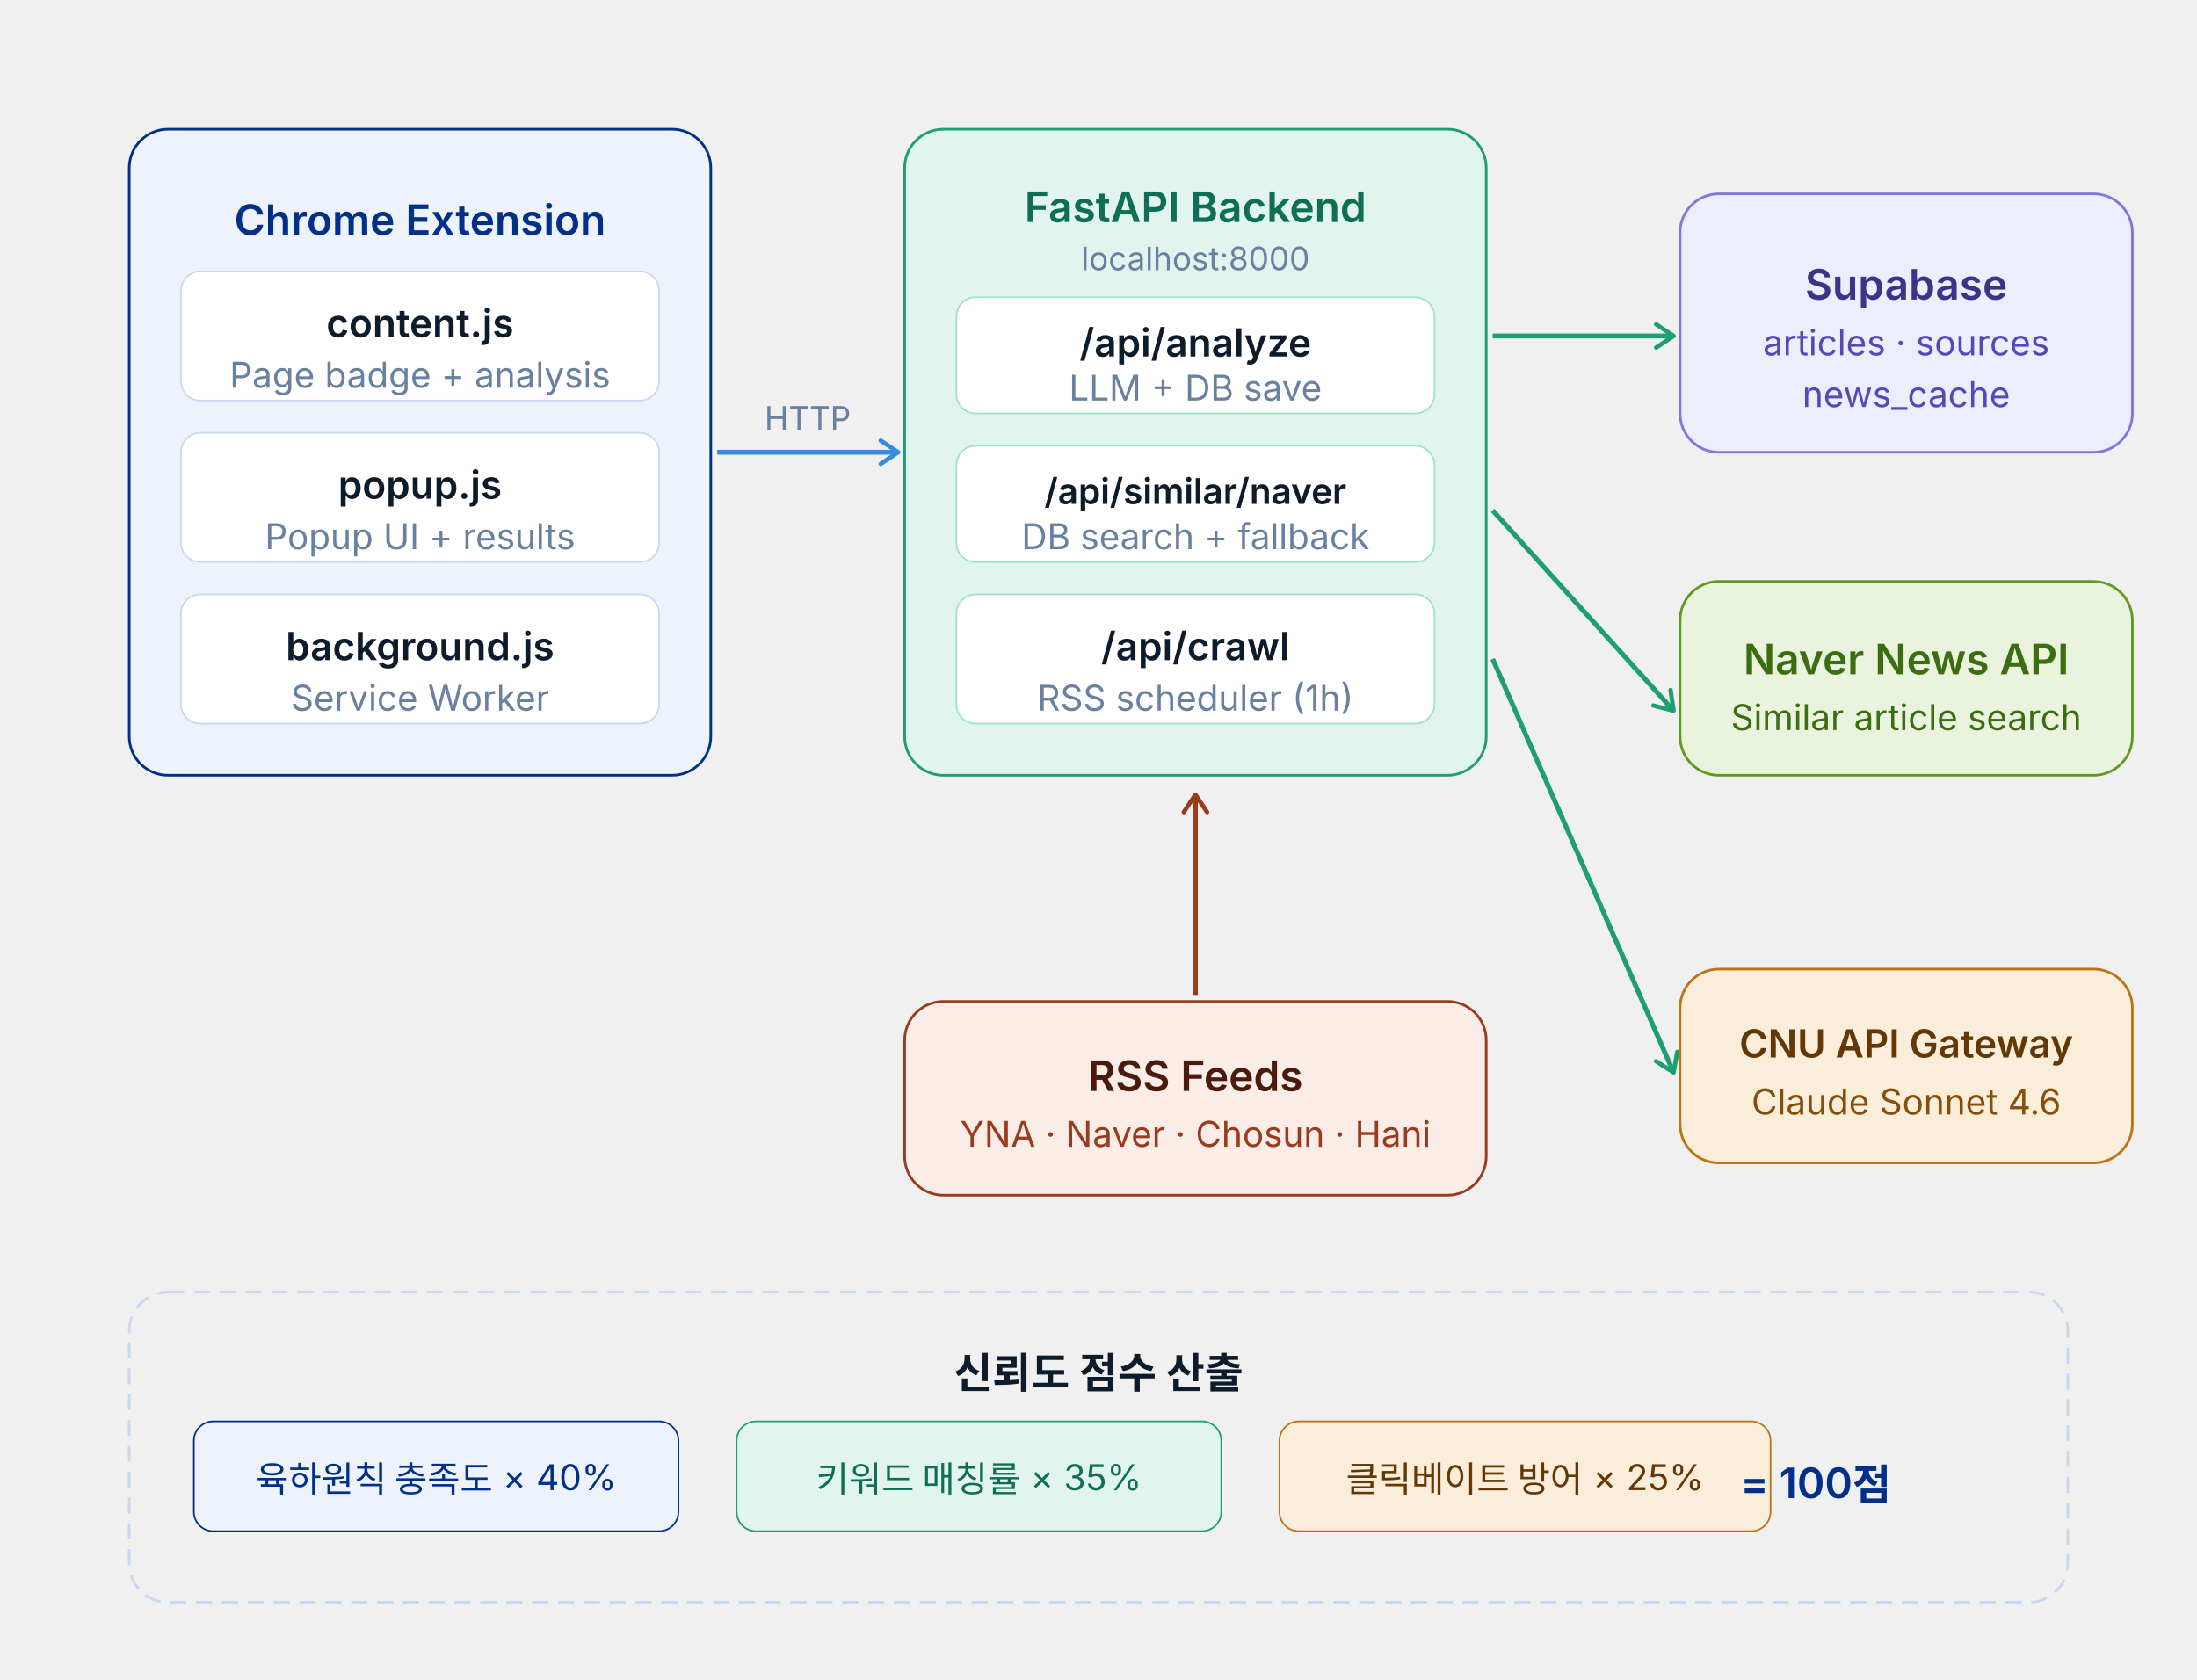
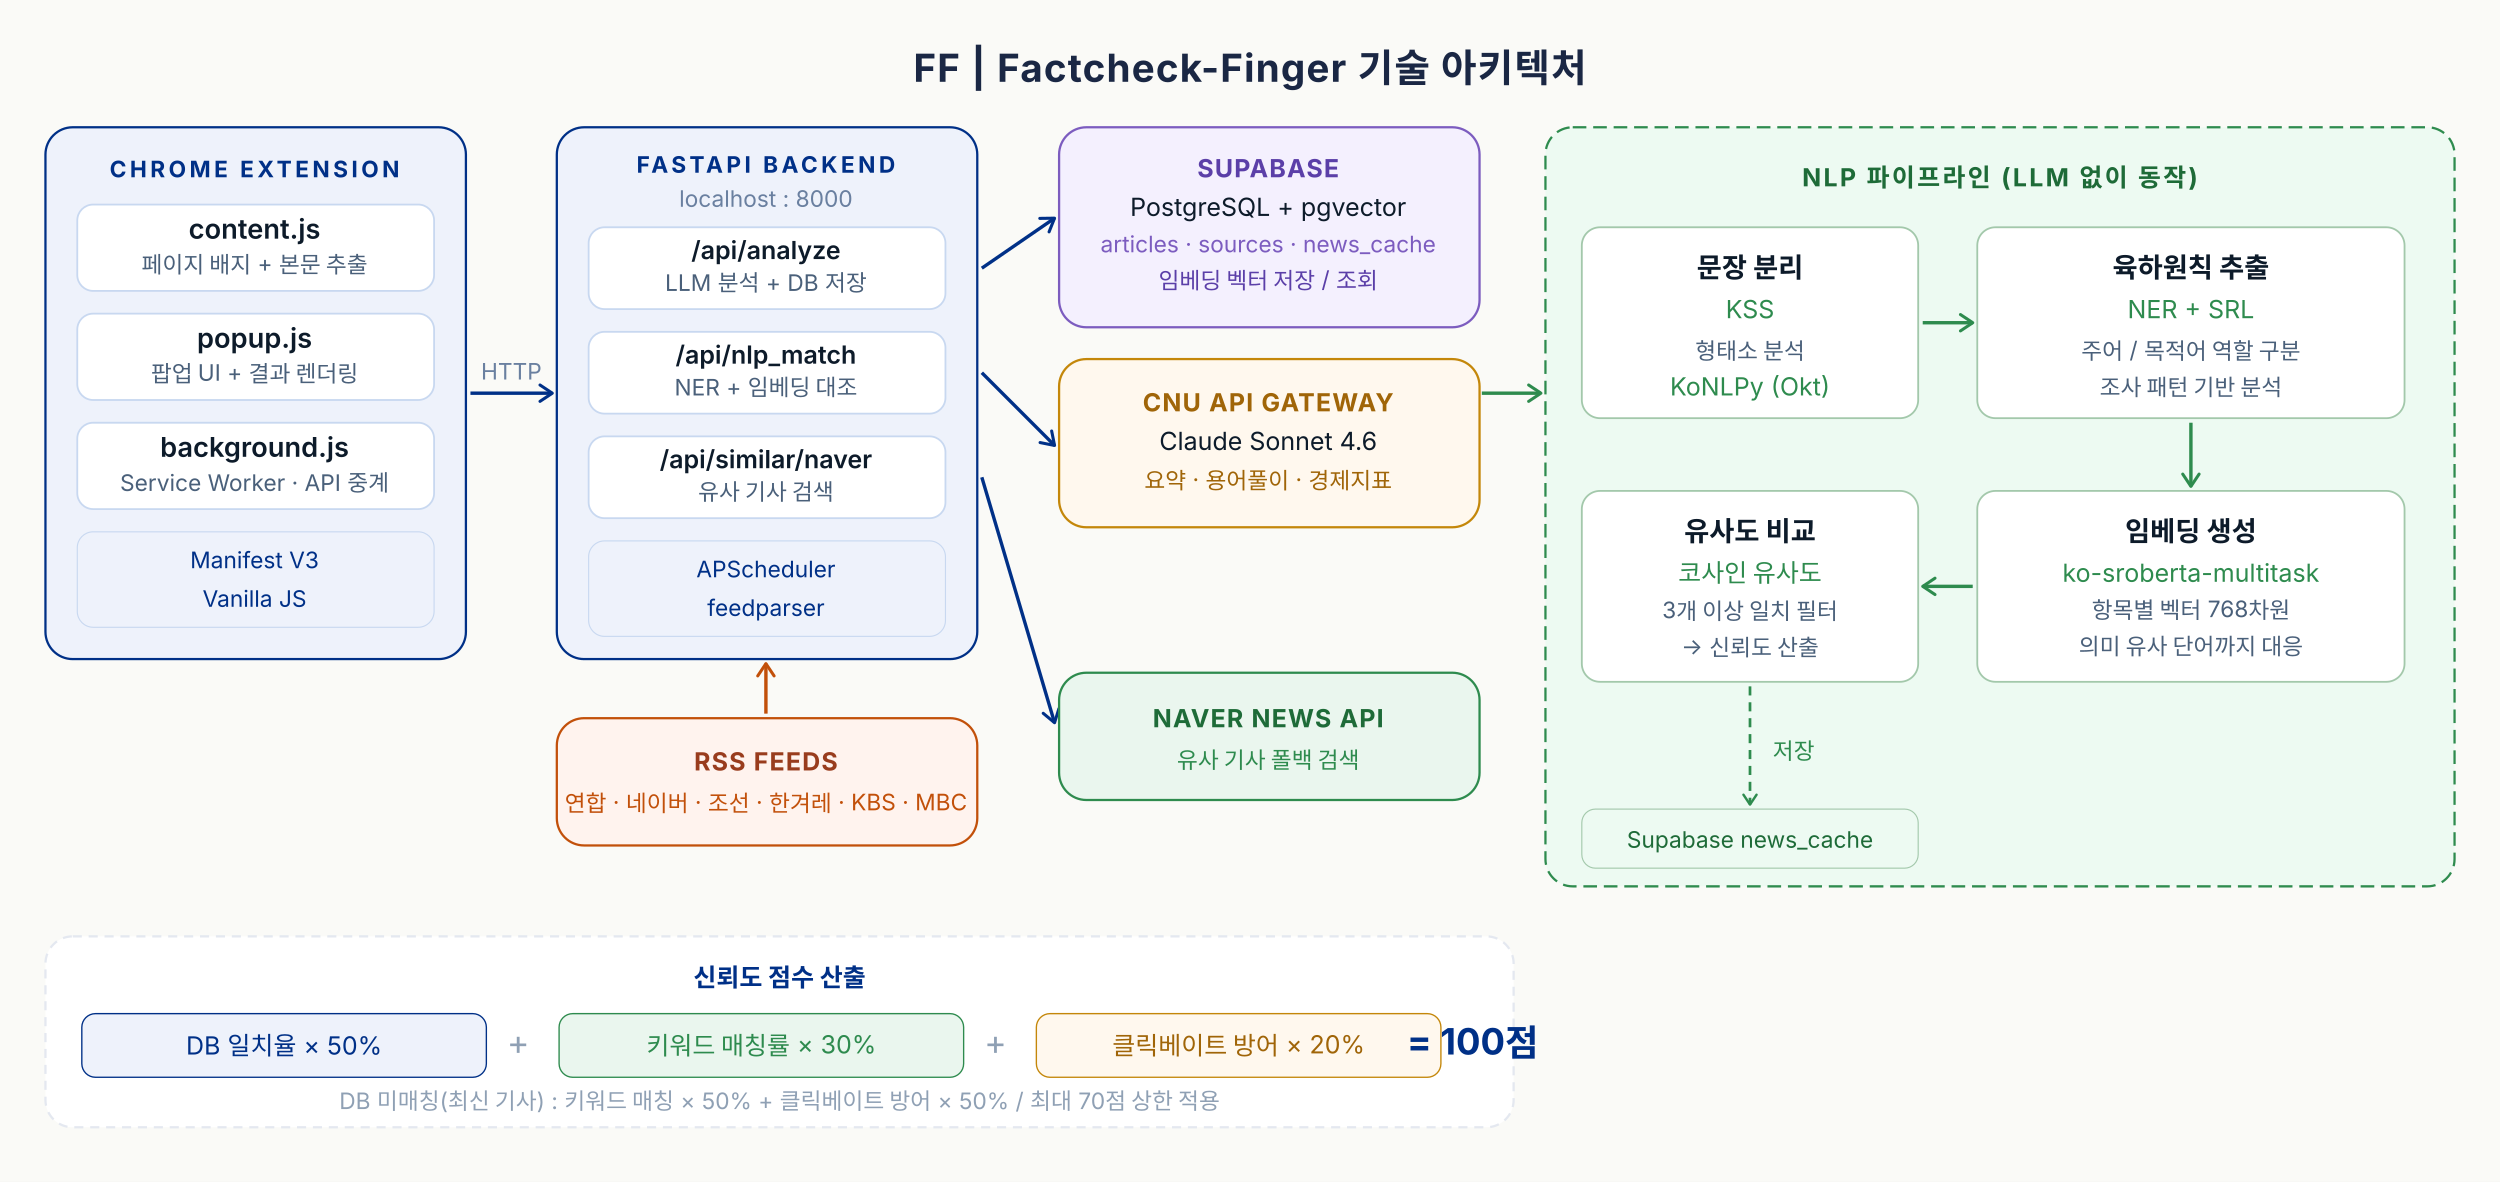
- <svg xmlns="http://www.w3.org/2000/svg" width="680" height="520" viewBox="0 0 680 520" style="background:#fafaf7;font-family:-apple-system,BlinkMacSystemFont,'Malgun Gothic',sans-serif">
+ <svg xmlns="http://www.w3.org/2000/svg" width="100%" viewBox="0 0 1100 520" style="font-family:-apple-system,BlinkMacSystemFont,'Malgun Gothic','Apple SD Gothic Neo',sans-serif">
  <defs>
    <marker id="arrow" viewBox="0 0 10 10" refX="8" refY="5" markerWidth="6" markerHeight="6" orient="auto-start-reverse">
      <path d="M2 1L8 5L2 9" fill="none" stroke="context-stroke" stroke-width="1.5" stroke-linecap="round" stroke-linejoin="round" />
    </marker>
  </defs>
-   <rect x="40" y="40" width="180" height="200" rx="12" fill="#eef2fb" stroke="#003087" stroke-width="0.8" />
-   <text x="130" y="68" text-anchor="middle" dominant-baseline="central" font-size="13" font-weight="600" fill="#003087">Chrome Extension</text>
-   <rect x="56" y="84" width="148" height="40" rx="6" fill="#fff" stroke="#c8d8f0" stroke-width="0.5" />
-   <text x="130" y="100" text-anchor="middle" dominant-baseline="central" font-size="12" font-weight="600" fill="#0d1b2a">content.js</text>
-   <text x="130" y="116" text-anchor="middle" dominant-baseline="central" font-size="11" fill="#6a80a0">Page badge + analysis</text>
-   <rect x="56" y="134" width="148" height="40" rx="6" fill="#fff" stroke="#c8d8f0" stroke-width="0.5" />
-   <text x="130" y="150" text-anchor="middle" dominant-baseline="central" font-size="12" font-weight="600" fill="#0d1b2a">popup.js</text>
-   <text x="130" y="166" text-anchor="middle" dominant-baseline="central" font-size="11" fill="#6a80a0">Popup UI + results</text>
-   <rect x="56" y="184" width="148" height="40" rx="6" fill="#fff" stroke="#c8d8f0" stroke-width="0.5" />
-   <text x="130" y="200" text-anchor="middle" dominant-baseline="central" font-size="12" font-weight="600" fill="#0d1b2a">background.js</text>
-   <text x="130" y="216" text-anchor="middle" dominant-baseline="central" font-size="11" fill="#6a80a0">Service Worker</text>
-   <line x1="222" y1="140" x2="278" y2="140" stroke="#378ADD" stroke-width="1.5" marker-end="url(#arrow)" />
-   <text x="250" y="133" text-anchor="middle" font-size="10" fill="#6a80a0">HTTP</text>
-   <rect x="280" y="40" width="180" height="200" rx="12" fill="#e1f5ee" stroke="#1D9E75" stroke-width="0.8" />
-   <text x="370" y="64" text-anchor="middle" dominant-baseline="central" font-size="13" font-weight="600" fill="#0F6E56">FastAPI Backend</text>
-   <text x="370" y="80" text-anchor="middle" dominant-baseline="central" font-size="10" fill="#6a80a0">localhost:8000</text>
-   <rect x="296" y="92" width="148" height="36" rx="6" fill="#fff" stroke="#9FE1CB" stroke-width="0.5" />
-   <text x="370" y="106" text-anchor="middle" dominant-baseline="central" font-size="12" font-weight="600" fill="#0d1b2a">/api/analyze</text>
-   <text x="370" y="120" text-anchor="middle" dominant-baseline="central" font-size="11" fill="#6a80a0">LLM + DB save</text>
-   <rect x="296" y="138" width="148" height="36" rx="6" fill="#fff" stroke="#9FE1CB" stroke-width="0.5" />
-   <text x="370" y="152" text-anchor="middle" dominant-baseline="central" font-size="11" font-weight="600" fill="#0d1b2a">/api/similar/naver</text>
-   <text x="370" y="166" text-anchor="middle" dominant-baseline="central" font-size="11" fill="#6a80a0">DB search + fallback</text>
-   <rect x="296" y="184" width="148" height="40" rx="6" fill="#fff" stroke="#9FE1CB" stroke-width="0.5" />
-   <text x="370" y="200" text-anchor="middle" dominant-baseline="central" font-size="12" font-weight="600" fill="#0d1b2a">/api/crawl</text>
-   <text x="370" y="216" text-anchor="middle" dominant-baseline="central" font-size="11" fill="#6a80a0">RSS scheduler (1h)</text>
-   <line x1="462" y1="104" x2="518" y2="104" stroke="#1D9E75" stroke-width="1.5" marker-end="url(#arrow)" />
-   <line x1="462" y1="158" x2="518" y2="220" stroke="#1D9E75" stroke-width="1.5" marker-end="url(#arrow)" />
-   <line x1="462" y1="204" x2="518" y2="332" stroke="#1D9E75" stroke-width="1.5" marker-end="url(#arrow)" />
-   <rect x="520" y="60" width="140" height="80" rx="12" fill="#eeedfe" stroke="#7F77DD" stroke-width="0.8" />
-   <text x="590" y="88" text-anchor="middle" dominant-baseline="central" font-size="13" font-weight="600" fill="#3C3489">Supabase</text>
-   <text x="590" y="106" text-anchor="middle" dominant-baseline="central" font-size="11" fill="#534AB7">articles · sources</text>
-   <text x="590" y="122" text-anchor="middle" dominant-baseline="central" font-size="11" fill="#534AB7">news_cache</text>
-   <rect x="520" y="180" width="140" height="60" rx="12" fill="#eaf3de" stroke="#639922" stroke-width="0.8" />
-   <text x="590" y="204" text-anchor="middle" dominant-baseline="central" font-size="13" font-weight="600" fill="#3B6D11">Naver News API</text>
-   <text x="590" y="222" text-anchor="middle" dominant-baseline="central" font-size="11" fill="#3B6D11">Similar article search</text>
-   <rect x="520" y="300" width="140" height="60" rx="12" fill="#faeeda" stroke="#BA7517" stroke-width="0.8" />
-   <text x="590" y="323" text-anchor="middle" dominant-baseline="central" font-size="12" font-weight="600" fill="#633806">CNU API Gateway</text>
-   <text x="590" y="341" text-anchor="middle" dominant-baseline="central" font-size="11" fill="#854F0B">Claude Sonnet 4.6</text>
-   <rect x="280" y="310" width="180" height="60" rx="12" fill="#faece7" stroke="#993C1D" stroke-width="0.8" />
-   <text x="370" y="333" text-anchor="middle" dominant-baseline="central" font-size="13" font-weight="600" fill="#4A1B0C">RSS Feeds</text>
-   <text x="370" y="351" text-anchor="middle" dominant-baseline="central" font-size="11" fill="#993C1D">YNA · Naver · Chosun · Hani</text>
-   <line x1="370" y1="308" x2="370" y2="246" stroke="#993C1D" stroke-width="1.5" marker-end="url(#arrow)" />
-   <rect x="40" y="400" width="600" height="96" rx="12" fill="none" stroke="#c8d8f0" stroke-width="0.8" stroke-dasharray="5 3" />
-   <text x="340" y="424" text-anchor="middle" dominant-baseline="central" font-size="13" font-weight="600" fill="#0d1b2a">신뢰도 점수 산출</text>
-   <rect x="60" y="440" width="150" height="34" rx="6" fill="#eef2fb" stroke="#003087" stroke-width="0.5" />
-   <text x="135" y="457" text-anchor="middle" dominant-baseline="central" font-size="11" fill="#003087">육하원칙 충족도 × 40%</text>
-   <rect x="228" y="440" width="150" height="34" rx="6" fill="#e1f5ee" stroke="#1D9E75" stroke-width="0.5" />
-   <text x="303" y="457" text-anchor="middle" dominant-baseline="central" font-size="11" fill="#0F6E56">키워드 매칭률 × 35%</text>
-   <rect x="396" y="440" width="152" height="34" rx="6" fill="#faeeda" stroke="#BA7517" stroke-width="0.5" />
-   <text x="472" y="457" text-anchor="middle" dominant-baseline="central" font-size="11" fill="#633806">클릭베이트 방어 × 25%</text>
-   <text x="562" y="457" text-anchor="middle" dominant-baseline="central" font-size="13" font-weight="600" fill="#003087">= 100점</text>
+   <rect x="0" y="0" width="1100" height="520" fill="#fafaf7" />
+   <text x="550" y="36" text-anchor="middle" font-size="17" font-weight="700" fill="#1a2744" letter-spacing="0.5">FF | Factcheck-Finger  기술 아키텍처</text>
+   <rect x="20" y="56" width="185" height="234" rx="12" fill="#eef2fb" stroke="#003087" stroke-width="1" />
+   <text x="112" y="78" text-anchor="middle" font-size="10" font-weight="700" fill="#003087" letter-spacing="1.5">CHROME EXTENSION</text>
+   <rect x="34" y="90" width="157" height="38" rx="7" fill="#fff" stroke="#c8d8f0" stroke-width="0.8" />
+   <text x="112" y="105" text-anchor="middle" font-size="12" font-weight="600" fill="#0d1b2a">content.js</text>
+   <text x="112" y="120" text-anchor="middle" font-size="10" fill="#4a607a">페이지 배지 + 본문 추출</text>
+   <rect x="34" y="138" width="157" height="38" rx="7" fill="#fff" stroke="#c8d8f0" stroke-width="0.8" />
+   <text x="112" y="153" text-anchor="middle" font-size="12" font-weight="600" fill="#0d1b2a">popup.js</text>
+   <text x="112" y="168" text-anchor="middle" font-size="10" fill="#4a607a">팝업 UI + 결과 렌더링</text>
+   <rect x="34" y="186" width="157" height="38" rx="7" fill="#fff" stroke="#c8d8f0" stroke-width="0.8" />
+   <text x="112" y="201" text-anchor="middle" font-size="12" font-weight="600" fill="#0d1b2a">background.js</text>
+   <text x="112" y="216" text-anchor="middle" font-size="10" fill="#4a607a">Service Worker · API 중계</text>
+   <rect x="34" y="234" width="157" height="42" rx="7" fill="#eef2fb" stroke="#c8d8f0" stroke-width="0.5" />
+   <text x="112" y="250" text-anchor="middle" font-size="10" fill="#003087">Manifest V3</text>
+   <text x="112" y="267" text-anchor="middle" font-size="10" fill="#003087">Vanilla JS</text>
+   <line x1="207" y1="173" x2="243" y2="173" stroke="#003087" stroke-width="1.5" marker-end="url(#arrow)" />
+   <text x="225" y="167" text-anchor="middle" font-size="10" fill="#6a80a0">HTTP</text>
+   <rect x="245" y="56" width="185" height="234" rx="12" fill="#eef2fb" stroke="#003087" stroke-width="1" />
+   <text x="337" y="76" text-anchor="middle" font-size="10" font-weight="700" fill="#003087" letter-spacing="1.5">FASTAPI BACKEND</text>
+   <text x="337" y="91" text-anchor="middle" font-size="10" fill="#6a80a0">localhost : 8000</text>
+   <rect x="259" y="100" width="157" height="36" rx="7" fill="#fff" stroke="#c8d8f0" stroke-width="0.8" />
+   <text x="337" y="114" text-anchor="middle" font-size="11" font-weight="600" fill="#0d1b2a">/api/analyze</text>
+   <text x="337" y="128" text-anchor="middle" font-size="10" fill="#4a607a">LLM 분석 + DB 저장</text>
+   <rect x="259" y="146" width="157" height="36" rx="7" fill="#fff" stroke="#c8d8f0" stroke-width="0.8" />
+   <text x="337" y="160" text-anchor="middle" font-size="11" font-weight="600" fill="#0d1b2a">/api/nlp_match</text>
+   <text x="337" y="174" text-anchor="middle" font-size="10" fill="#4a607a">NER + 임베딩 대조</text>
+   <rect x="259" y="192" width="157" height="36" rx="7" fill="#fff" stroke="#c8d8f0" stroke-width="0.8" />
+   <text x="337" y="206" text-anchor="middle" font-size="11" font-weight="600" fill="#0d1b2a">/api/similar/naver</text>
+   <text x="337" y="220" text-anchor="middle" font-size="10" fill="#4a607a">유사 기사 검색</text>
+   <rect x="259" y="238" width="157" height="42" rx="7" fill="#eef2fb" stroke="#c8d8f0" stroke-width="0.5" />
+   <text x="337" y="254" text-anchor="middle" font-size="10" fill="#003087">APScheduler</text>
+   <text x="337" y="271" text-anchor="middle" font-size="10" fill="#003087">feedparser</text>
+   <line x1="432" y1="118" x2="464" y2="96" stroke="#003087" stroke-width="1.5" marker-end="url(#arrow)" />
+   <line x1="432" y1="164" x2="464" y2="196" stroke="#003087" stroke-width="1.5" marker-end="url(#arrow)" />
+   <line x1="432" y1="210" x2="464" y2="318" stroke="#003087" stroke-width="1.5" marker-end="url(#arrow)" />
+   <rect x="466" y="56" width="185" height="88" rx="12" fill="#f4f0fe" stroke="#7c5cbf" stroke-width="1" />
+   <text x="558" y="78" text-anchor="middle" font-size="11" font-weight="700" fill="#5b3fa8" letter-spacing="0.5">SUPABASE</text>
+   <text x="558" y="95" text-anchor="middle" font-size="11" fill="#0d1b2a">PostgreSQL + pgvector</text>
+   <text x="558" y="111" text-anchor="middle" font-size="10" fill="#7c5cbf">articles · sources · news_cache</text>
+   <text x="558" y="127" text-anchor="middle" font-size="10" fill="#5b3fa8">임베딩 벡터 저장 / 조회</text>
+   <rect x="466" y="158" width="185" height="74" rx="12" fill="#fff8ee" stroke="#c4870a" stroke-width="1" />
+   <text x="558" y="181" text-anchor="middle" font-size="11" font-weight="700" fill="#a06508" letter-spacing="0.5">CNU API GATEWAY</text>
+   <text x="558" y="198" text-anchor="middle" font-size="11" fill="#0d1b2a">Claude Sonnet 4.6</text>
+   <text x="558" y="215" text-anchor="middle" font-size="10" fill="#a06508">요약 · 용어풀이 · 경제지표</text>
+   <rect x="466" y="296" width="185" height="56" rx="12" fill="#eaf6ee" stroke="#2e8b4e" stroke-width="1" />
+   <text x="558" y="320" text-anchor="middle" font-size="11" font-weight="700" fill="#1e6b38" letter-spacing="0.5">NAVER NEWS API</text>
+   <text x="558" y="338" text-anchor="middle" font-size="10" fill="#2e8b4e">유사 기사 폴백 검색</text>
+   <rect x="245" y="316" width="185" height="56" rx="12" fill="#fff3ee" stroke="#c2500a" stroke-width="1" />
+   <text x="337" y="339" text-anchor="middle" font-size="11" font-weight="700" fill="#993c1d" letter-spacing="0.5">RSS FEEDS</text>
+   <text x="337" y="357" text-anchor="middle" font-size="10" fill="#c2500a">연합 · 네이버 · 조선 · 한겨레 · KBS · MBC</text>
+   <line x1="337" y1="314" x2="337" y2="292" stroke="#c2500a" stroke-width="1.5" marker-end="url(#arrow)" />
+   <rect x="680" y="56" width="400" height="334" rx="12" fill="#edfaf2" stroke="#2e8b4e" stroke-width="1" stroke-dasharray="6 3" />
+   <text x="880" y="82" text-anchor="middle" font-size="11" font-weight="700" fill="#1e6b38" letter-spacing="1">NLP 파이프라인  (LLM 없이 동작)</text>
+   <line x1="652" y1="173" x2="678" y2="173" stroke="#2e8b4e" stroke-width="1.5" marker-end="url(#arrow)" />
+   <rect x="696" y="100" width="148" height="84" rx="8" fill="#fff" stroke="#a3c8ab" stroke-width="0.8" />
+   <text x="770" y="122" text-anchor="middle" font-size="12" font-weight="600" fill="#0d1b2a">문장 분리</text>
+   <text x="770" y="140" text-anchor="middle" font-size="11" fill="#2e8b4e">KSS</text>
+   <text x="770" y="158" text-anchor="middle" font-size="10" fill="#4a607a">형태소 분석</text>
+   <text x="770" y="174" text-anchor="middle" font-size="11" fill="#2e8b4e">KoNLPy (Okt)</text>
+   <line x1="846" y1="142" x2="868" y2="142" stroke="#2e8b4e" stroke-width="1.5" marker-end="url(#arrow)" />
+   <rect x="870" y="100" width="188" height="84" rx="8" fill="#fff" stroke="#a3c8ab" stroke-width="0.8" />
+   <text x="964" y="122" text-anchor="middle" font-size="12" font-weight="600" fill="#0d1b2a">육하원칙 추출</text>
+   <text x="964" y="140" text-anchor="middle" font-size="11" fill="#2e8b4e">NER + SRL</text>
+   <text x="964" y="158" text-anchor="middle" font-size="10" fill="#4a607a">주어 / 목적어 역할 구분</text>
+   <text x="964" y="174" text-anchor="middle" font-size="10" fill="#4a607a">조사 패턴 기반 분석</text>
+   <line x1="964" y1="186" x2="964" y2="214" stroke="#2e8b4e" stroke-width="1.5" marker-end="url(#arrow)" />
+   <rect x="870" y="216" width="188" height="84" rx="8" fill="#fff" stroke="#a3c8ab" stroke-width="0.8" />
+   <text x="964" y="238" text-anchor="middle" font-size="12" font-weight="600" fill="#0d1b2a">임베딩 생성</text>
+   <text x="964" y="256" text-anchor="middle" font-size="11" fill="#2e8b4e">ko-sroberta-multitask</text>
+   <text x="964" y="272" text-anchor="middle" font-size="10" fill="#4a607a">항목별 벡터  768차원</text>
+   <text x="964" y="288" text-anchor="middle" font-size="10" fill="#4a607a">의미 유사 단어까지 대응</text>
+   <line x1="868" y1="258" x2="846" y2="258" stroke="#2e8b4e" stroke-width="1.5" marker-end="url(#arrow)" />
+   <rect x="696" y="216" width="148" height="84" rx="8" fill="#fff" stroke="#a3c8ab" stroke-width="0.8" />
+   <text x="770" y="238" text-anchor="middle" font-size="12" font-weight="600" fill="#0d1b2a">유사도 비교</text>
+   <text x="770" y="256" text-anchor="middle" font-size="11" fill="#2e8b4e">코사인 유사도</text>
+   <text x="770" y="272" text-anchor="middle" font-size="10" fill="#4a607a">3개 이상 일치 필터</text>
+   <text x="770" y="288" text-anchor="middle" font-size="10" fill="#4a607a">→ 신뢰도 산출</text>
+   <line x1="770" y1="302" x2="770" y2="354" stroke="#2e8b4e" stroke-width="1.2" stroke-dasharray="4 3" marker-end="url(#arrow)" />
+   <text x="780" y="334" font-size="10" fill="#2e8b4e">저장</text>
+   <rect x="696" y="356" width="148" height="26" rx="6" fill="#edfaf2" stroke="#a3c8ab" stroke-width="0.5" />
+   <text x="770" y="373" text-anchor="middle" font-size="10" fill="#1e6b38">Supabase news_cache</text>
+   <rect x="20" y="412" width="646" height="84" rx="12" fill="#fff" stroke="#e4e8f0" stroke-width="1" stroke-dasharray="4 3" />
+   <text x="343" y="434" text-anchor="middle" font-size="11" font-weight="700" fill="#003087">신뢰도 점수 산출</text>
+   <rect x="36" y="446" width="178" height="28" rx="6" fill="#eef2fb" stroke="#003087" stroke-width="0.6" />
+   <text x="125" y="464" text-anchor="middle" font-size="11" fill="#003087">DB 일치율  × 50%</text>
+   <text x="228" y="464" text-anchor="middle" font-size="15" fill="#8fa0b4">+</text>
+   <rect x="246" y="446" width="178" height="28" rx="6" fill="#eaf6ee" stroke="#2e8b4e" stroke-width="0.6" />
+   <text x="335" y="464" text-anchor="middle" font-size="11" fill="#2e8b4e">키워드 매칭률  × 30%</text>
+   <text x="438" y="464" text-anchor="middle" font-size="15" fill="#8fa0b4">+</text>
+   <rect x="456" y="446" width="178" height="28" rx="6" fill="#fff8ee" stroke="#c4870a" stroke-width="0.6" />
+   <text x="545" y="464" text-anchor="middle" font-size="11" fill="#a06508">클릭베이트 방어  × 20%</text>
+   <text x="648" y="464" text-anchor="middle" font-size="16" font-weight="700" fill="#003087">=  100점</text>
+   <text x="343" y="488" text-anchor="middle" font-size="10" fill="#8fa0b4">DB 미매칭(최신 기사) : 키워드 매칭 × 50% + 클릭베이트 방어 × 50%  /  최대 70점 상한 적용</text>
</svg>
